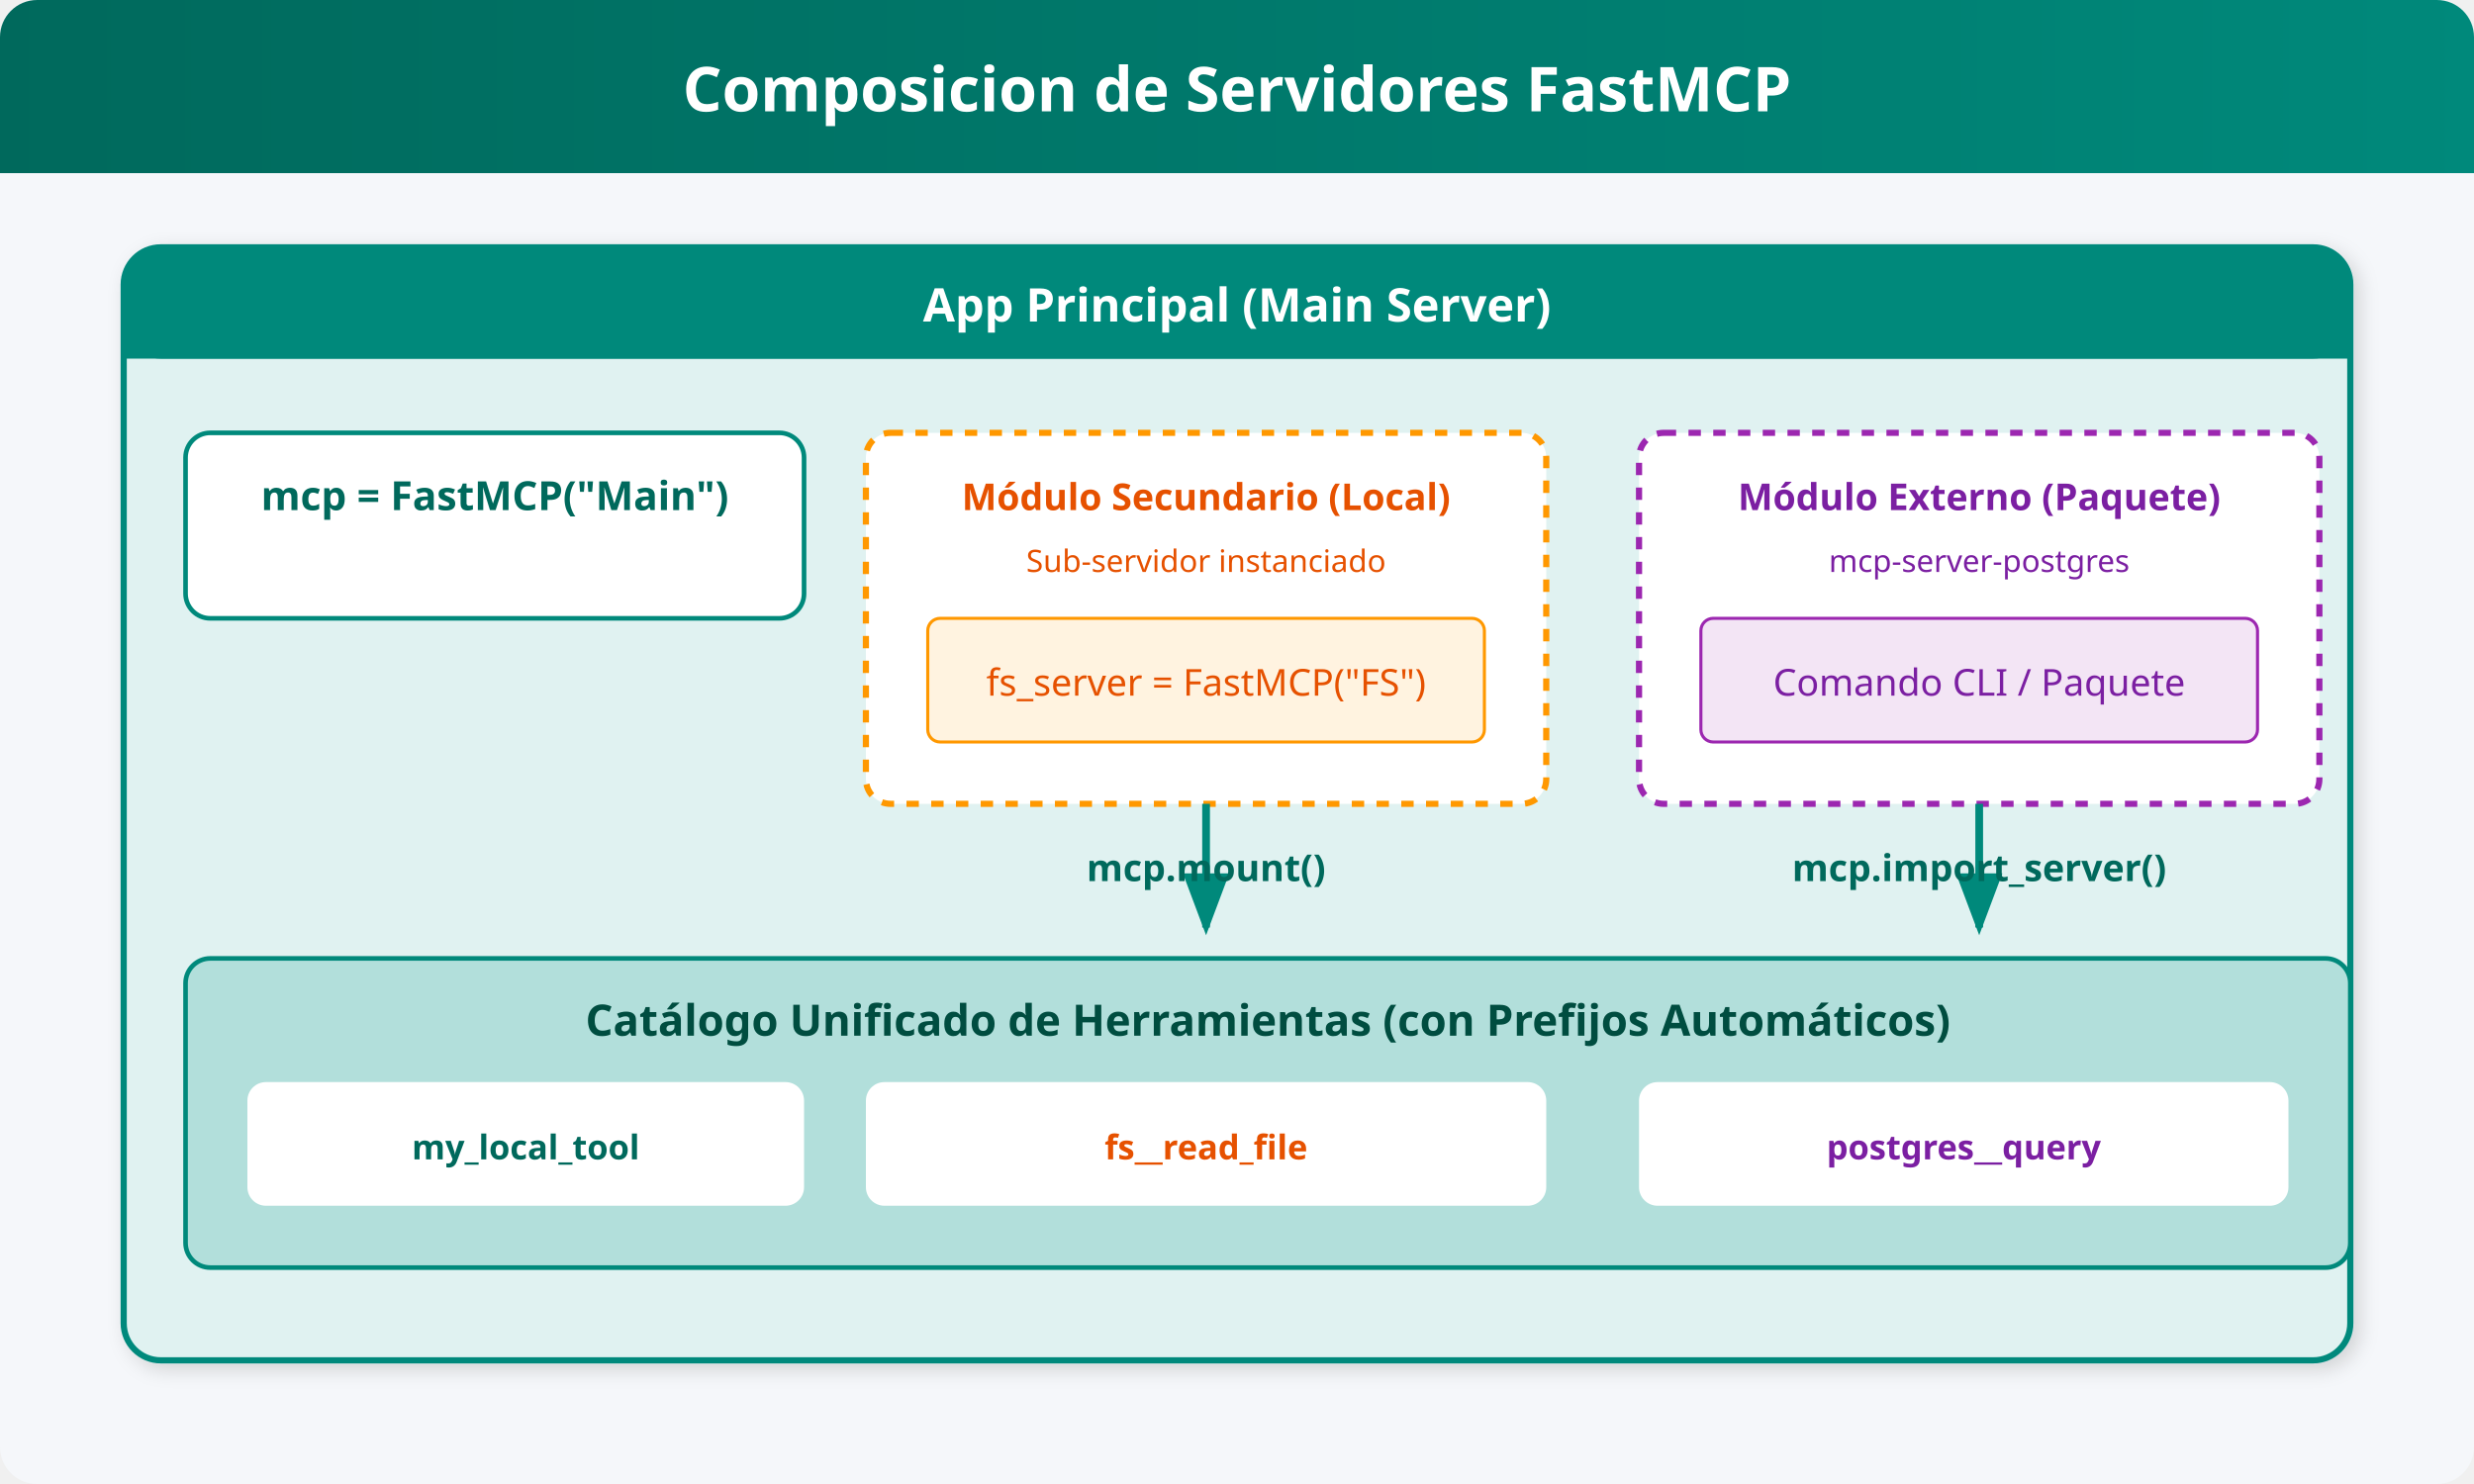
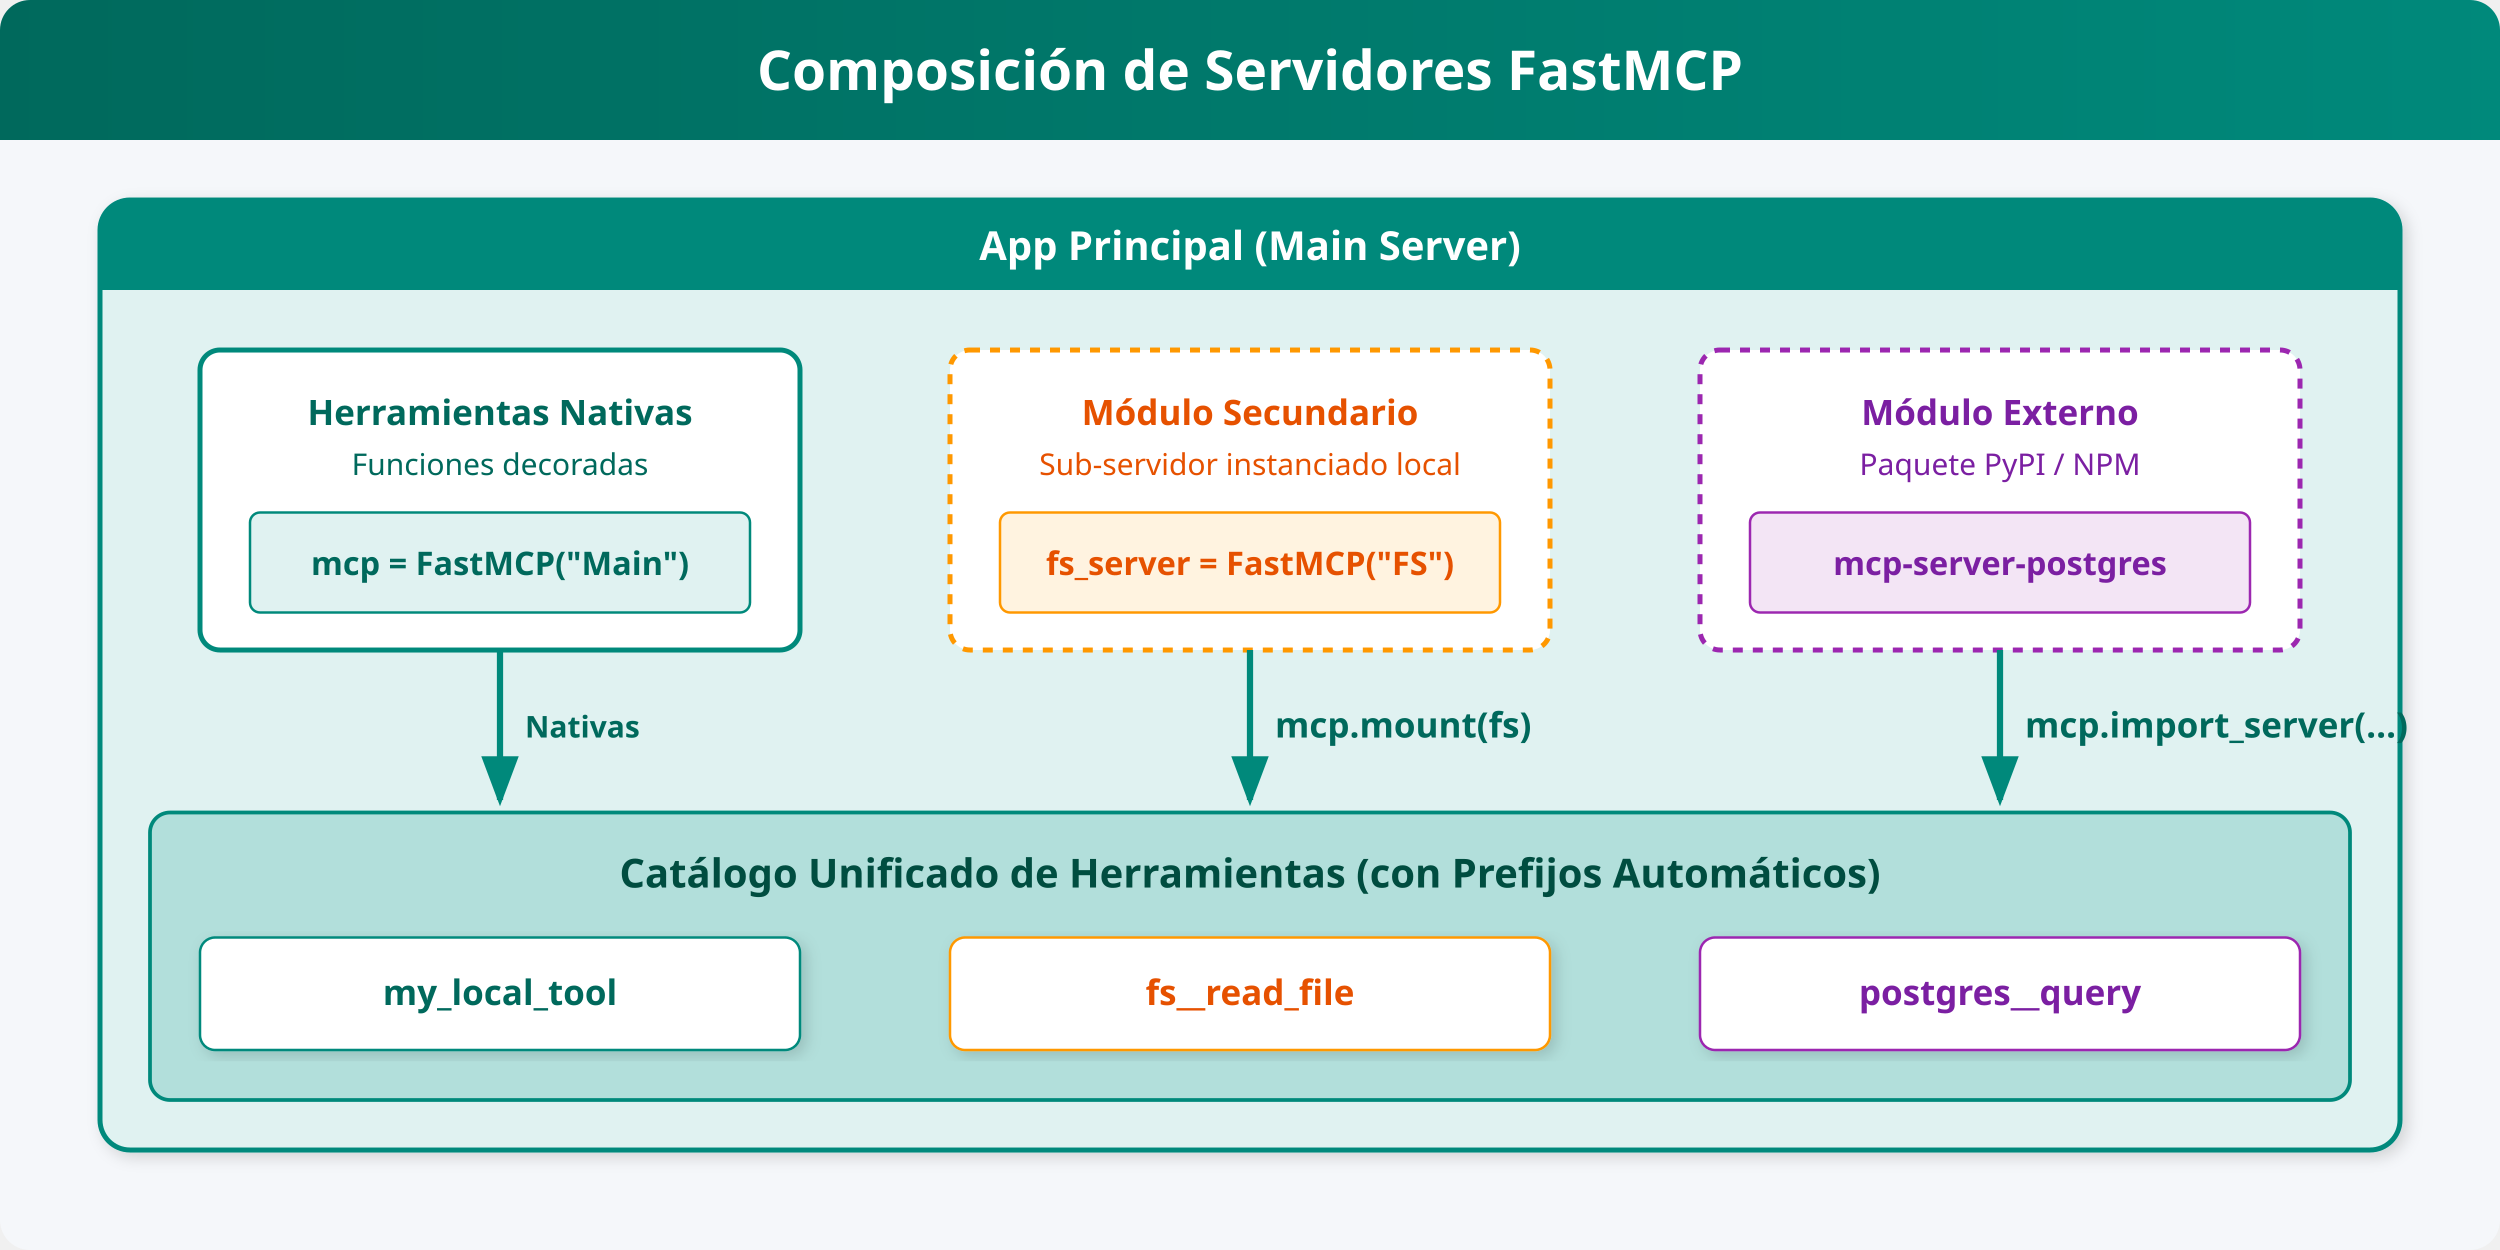
- <svg xmlns="http://www.w3.org/2000/svg" viewBox="0 0 800 480" font-family="'Segoe UI',system-ui,sans-serif">
+ <svg xmlns="http://www.w3.org/2000/svg" viewBox="0 0 1000 500" font-family="'Segoe UI',system-ui,sans-serif">
  <defs>
    <filter id="s">
      <feDropShadow dx="2" dy="2" stdDeviation="3" flood-opacity="0.15" />
    </filter>
    <linearGradient id="h" x1="0" y1="0" x2="1" y2="0">
      <stop offset="0%" stop-color="#00695c" />
      <stop offset="100%" stop-color="#00897b" />
    </linearGradient>
    <marker id="a" markerWidth="8" markerHeight="6" refX="7" refY="3" orient="auto">
      <polygon points="0 0,8 3,0 6" fill="#00897b" />
    </marker>
  </defs>
-   <rect width="800" height="480" rx="12" fill="#f5f7fa" />
-   <rect x="0" y="0" width="800" height="56" rx="12" fill="url(#h)" />
-   <rect x="0" y="24" width="800" height="32" fill="url(#h)" />
-   <text x="400" y="36" text-anchor="middle" fill="#fff" font-size="20" font-weight="700">Composicion de Servidores FastMCP</text>
-   <rect x="40" y="80" width="720" height="360" rx="12" fill="#e0f2f1" stroke="#00897b" stroke-width="2" filter="url(#s)" />
-   <rect x="40" y="80" width="720" height="36" rx="12" fill="#00897b" />
-   <rect x="40" y="100" width="720" height="16" fill="#00897b" />
-   <text x="400" y="104" text-anchor="middle" fill="#fff" font-size="15" font-weight="700">App Principal (Main Server)</text>
-   <rect x="60" y="140" width="200" height="60" rx="8" fill="#fff" stroke="#00897b" stroke-width="1.5" />
-   <text x="160" y="165" text-anchor="middle" fill="#00695c" font-size="13" font-weight="700">mcp = FastMCP("Main")</text>
-   <rect x="280" y="140" width="220" height="120" rx="8" fill="#fff" stroke="#ff9800" stroke-width="2" stroke-dasharray="4" />
-   <text x="390" y="165" text-anchor="middle" fill="#e65100" font-size="12" font-weight="700">Módulo Secundario (Local)</text>
-   <text x="390" y="185" text-anchor="middle" fill="#e65100" font-size="10">Sub-servidor instanciado</text>
-   <rect x="300" y="200" width="180" height="40" rx="4" fill="#fff3e0" stroke="#ff9800" stroke-width="1" />
-   <text x="390" y="225" text-anchor="middle" fill="#e65100" font-size="12">fs_server = FastMCP("FS")</text>
-   <rect x="530" y="140" width="220" height="120" rx="8" fill="#fff" stroke="#9c27b0" stroke-width="2" stroke-dasharray="4" />
-   <text x="640" y="165" text-anchor="middle" fill="#7b1fa2" font-size="12" font-weight="700">Módulo Externo (Paquete)</text>
-   <text x="640" y="185" text-anchor="middle" fill="#7b1fa2" font-size="10">mcp-server-postgres</text>
-   <rect x="550" y="200" width="180" height="40" rx="4" fill="#f3e5f5" stroke="#9c27b0" stroke-width="1" />
-   <text x="640" y="225" text-anchor="middle" fill="#7b1fa2" font-size="12">Comando CLI / Paquete</text>
-   <line x1="390" y1="260" x2="390" y2="300" stroke="#00897b" stroke-width="2.5" marker-end="url(#a)" />
-   <text x="390" y="285" text-anchor="middle" fill="#00695c" font-size="12" font-weight="700">mcp.mount()</text>
-   <line x1="640" y1="260" x2="640" y2="300" stroke="#00897b" stroke-width="2.5" marker-end="url(#a)" />
-   <text x="640" y="285" text-anchor="middle" fill="#00695c" font-size="12" font-weight="700">mcp.import_server()</text>
-   <rect x="60" y="310" width="700" height="100" rx="8" fill="#b2dfdb" stroke="#00897b" stroke-width="1.5" />
-   <text x="410" y="335" text-anchor="middle" fill="#004d40" font-size="14" font-weight="700">Catálogo Unificado de Herramientas (con Prefijos Automáticos)</text>
-   <rect x="80" y="350" width="180" height="40" rx="6" fill="#fff" />
-   <text x="170" y="375" text-anchor="middle" fill="#00695c" font-size="11" font-weight="600">my_local_tool</text>
-   <rect x="280" y="350" width="220" height="40" rx="6" fill="#fff" />
-   <text x="390" y="375" text-anchor="middle" fill="#e65100" font-size="11" font-weight="600">fs__read_file</text>
-   <rect x="530" y="350" width="210" height="40" rx="6" fill="#fff" />
-   <text x="635" y="375" text-anchor="middle" fill="#7b1fa2" font-size="11" font-weight="600">postgres__query</text>
+   <rect width="1000" height="500" rx="12" fill="#f5f7fa" />
+   <rect x="0" y="0" width="1000" height="56" rx="12" fill="url(#h)" />
+   <rect x="0" y="24" width="1000" height="32" fill="url(#h)" />
+   <text x="500" y="36" text-anchor="middle" fill="#fff" font-size="22" font-weight="700">Composición de Servidores FastMCP</text>
+   <rect x="40" y="80" width="920" height="380" rx="12" fill="#e0f2f1" stroke="#00897b" stroke-width="2" filter="url(#s)" />
+   <rect x="40" y="80" width="920" height="36" rx="12" fill="#00897b" />
+   <rect x="40" y="100" width="920" height="16" fill="#00897b" />
+   <text x="500" y="104" text-anchor="middle" fill="#fff" font-size="16" font-weight="700">App Principal (Main Server)</text>
+   <rect x="80" y="140" width="240" height="120" rx="8" fill="#fff" stroke="#00897b" stroke-width="2" />
+   <text x="200" y="170" text-anchor="middle" fill="#00695c" font-size="14" font-weight="700">Herramientas Nativas</text>
+   <text x="200" y="190" text-anchor="middle" fill="#00695c" font-size="12">Funciones decoradas</text>
+   <rect x="100" y="205" width="200" height="40" rx="4" fill="#e0f2f1" stroke="#00897b" stroke-width="1" />
+   <text x="200" y="230" text-anchor="middle" fill="#00695c" font-size="13" font-weight="600">mcp = FastMCP("Main")</text>
+   <rect x="380" y="140" width="240" height="120" rx="8" fill="#fff" stroke="#ff9800" stroke-width="2" stroke-dasharray="4" />
+   <text x="500" y="170" text-anchor="middle" fill="#e65100" font-size="14" font-weight="700">Módulo Secundario</text>
+   <text x="500" y="190" text-anchor="middle" fill="#e65100" font-size="12">Sub-servidor instanciado local</text>
+   <rect x="400" y="205" width="200" height="40" rx="4" fill="#fff3e0" stroke="#ff9800" stroke-width="1" />
+   <text x="500" y="230" text-anchor="middle" fill="#e65100" font-size="13" font-weight="600">fs_server = FastMCP("FS")</text>
+   <rect x="680" y="140" width="240" height="120" rx="8" fill="#fff" stroke="#9c27b0" stroke-width="2" stroke-dasharray="4" />
+   <text x="800" y="170" text-anchor="middle" fill="#7b1fa2" font-size="14" font-weight="700">Módulo Externo</text>
+   <text x="800" y="190" text-anchor="middle" fill="#7b1fa2" font-size="12">Paquete PyPI / NPM</text>
+   <rect x="700" y="205" width="200" height="40" rx="4" fill="#f3e5f5" stroke="#9c27b0" stroke-width="1" />
+   <text x="800" y="230" text-anchor="middle" fill="#7b1fa2" font-size="13" font-weight="600">mcp-server-postgres</text>
+   <line x1="200" y1="260" x2="200" y2="320" stroke="#00897b" stroke-width="2.5" marker-end="url(#a)" />
+   <text x="210" y="295" text-anchor="start" fill="#00695c" font-size="12" font-weight="600">Nativas</text>
+   <line x1="500" y1="260" x2="500" y2="320" stroke="#00897b" stroke-width="2.5" marker-end="url(#a)" />
+   <text x="510" y="295" text-anchor="start" fill="#00695c" font-size="14" font-weight="700">mcp.mount(fs)</text>
+   <line x1="800" y1="260" x2="800" y2="320" stroke="#00897b" stroke-width="2.5" marker-end="url(#a)" />
+   <text x="810" y="295" text-anchor="start" fill="#00695c" font-size="14" font-weight="700">mcp.import_server(...)</text>
+   <rect x="60" y="325" width="880" height="115" rx="8" fill="#b2dfdb" stroke="#00897b" stroke-width="1.5" />
+   <text x="500" y="355" text-anchor="middle" fill="#004d40" font-size="16" font-weight="700">Catálogo Unificado de Herramientas (con Prefijos Automáticos)</text>
+   <rect x="80" y="375" width="240" height="45" rx="6" fill="#fff" filter="url(#s)" stroke="#00897b" stroke-width="1" />
+   <text x="200" y="402" text-anchor="middle" fill="#00695c" font-size="14" font-weight="600">my_local_tool</text>
+   <rect x="380" y="375" width="240" height="45" rx="6" fill="#fff" filter="url(#s)" stroke="#ff9800" stroke-width="1" />
+   <text x="500" y="402" text-anchor="middle" fill="#e65100" font-size="14" font-weight="600">fs__read_file</text>
+   <rect x="680" y="375" width="240" height="45" rx="6" fill="#fff" filter="url(#s)" stroke="#9c27b0" stroke-width="1" />
+   <text x="800" y="402" text-anchor="middle" fill="#7b1fa2" font-size="14" font-weight="600">postgres__query</text>
</svg>
